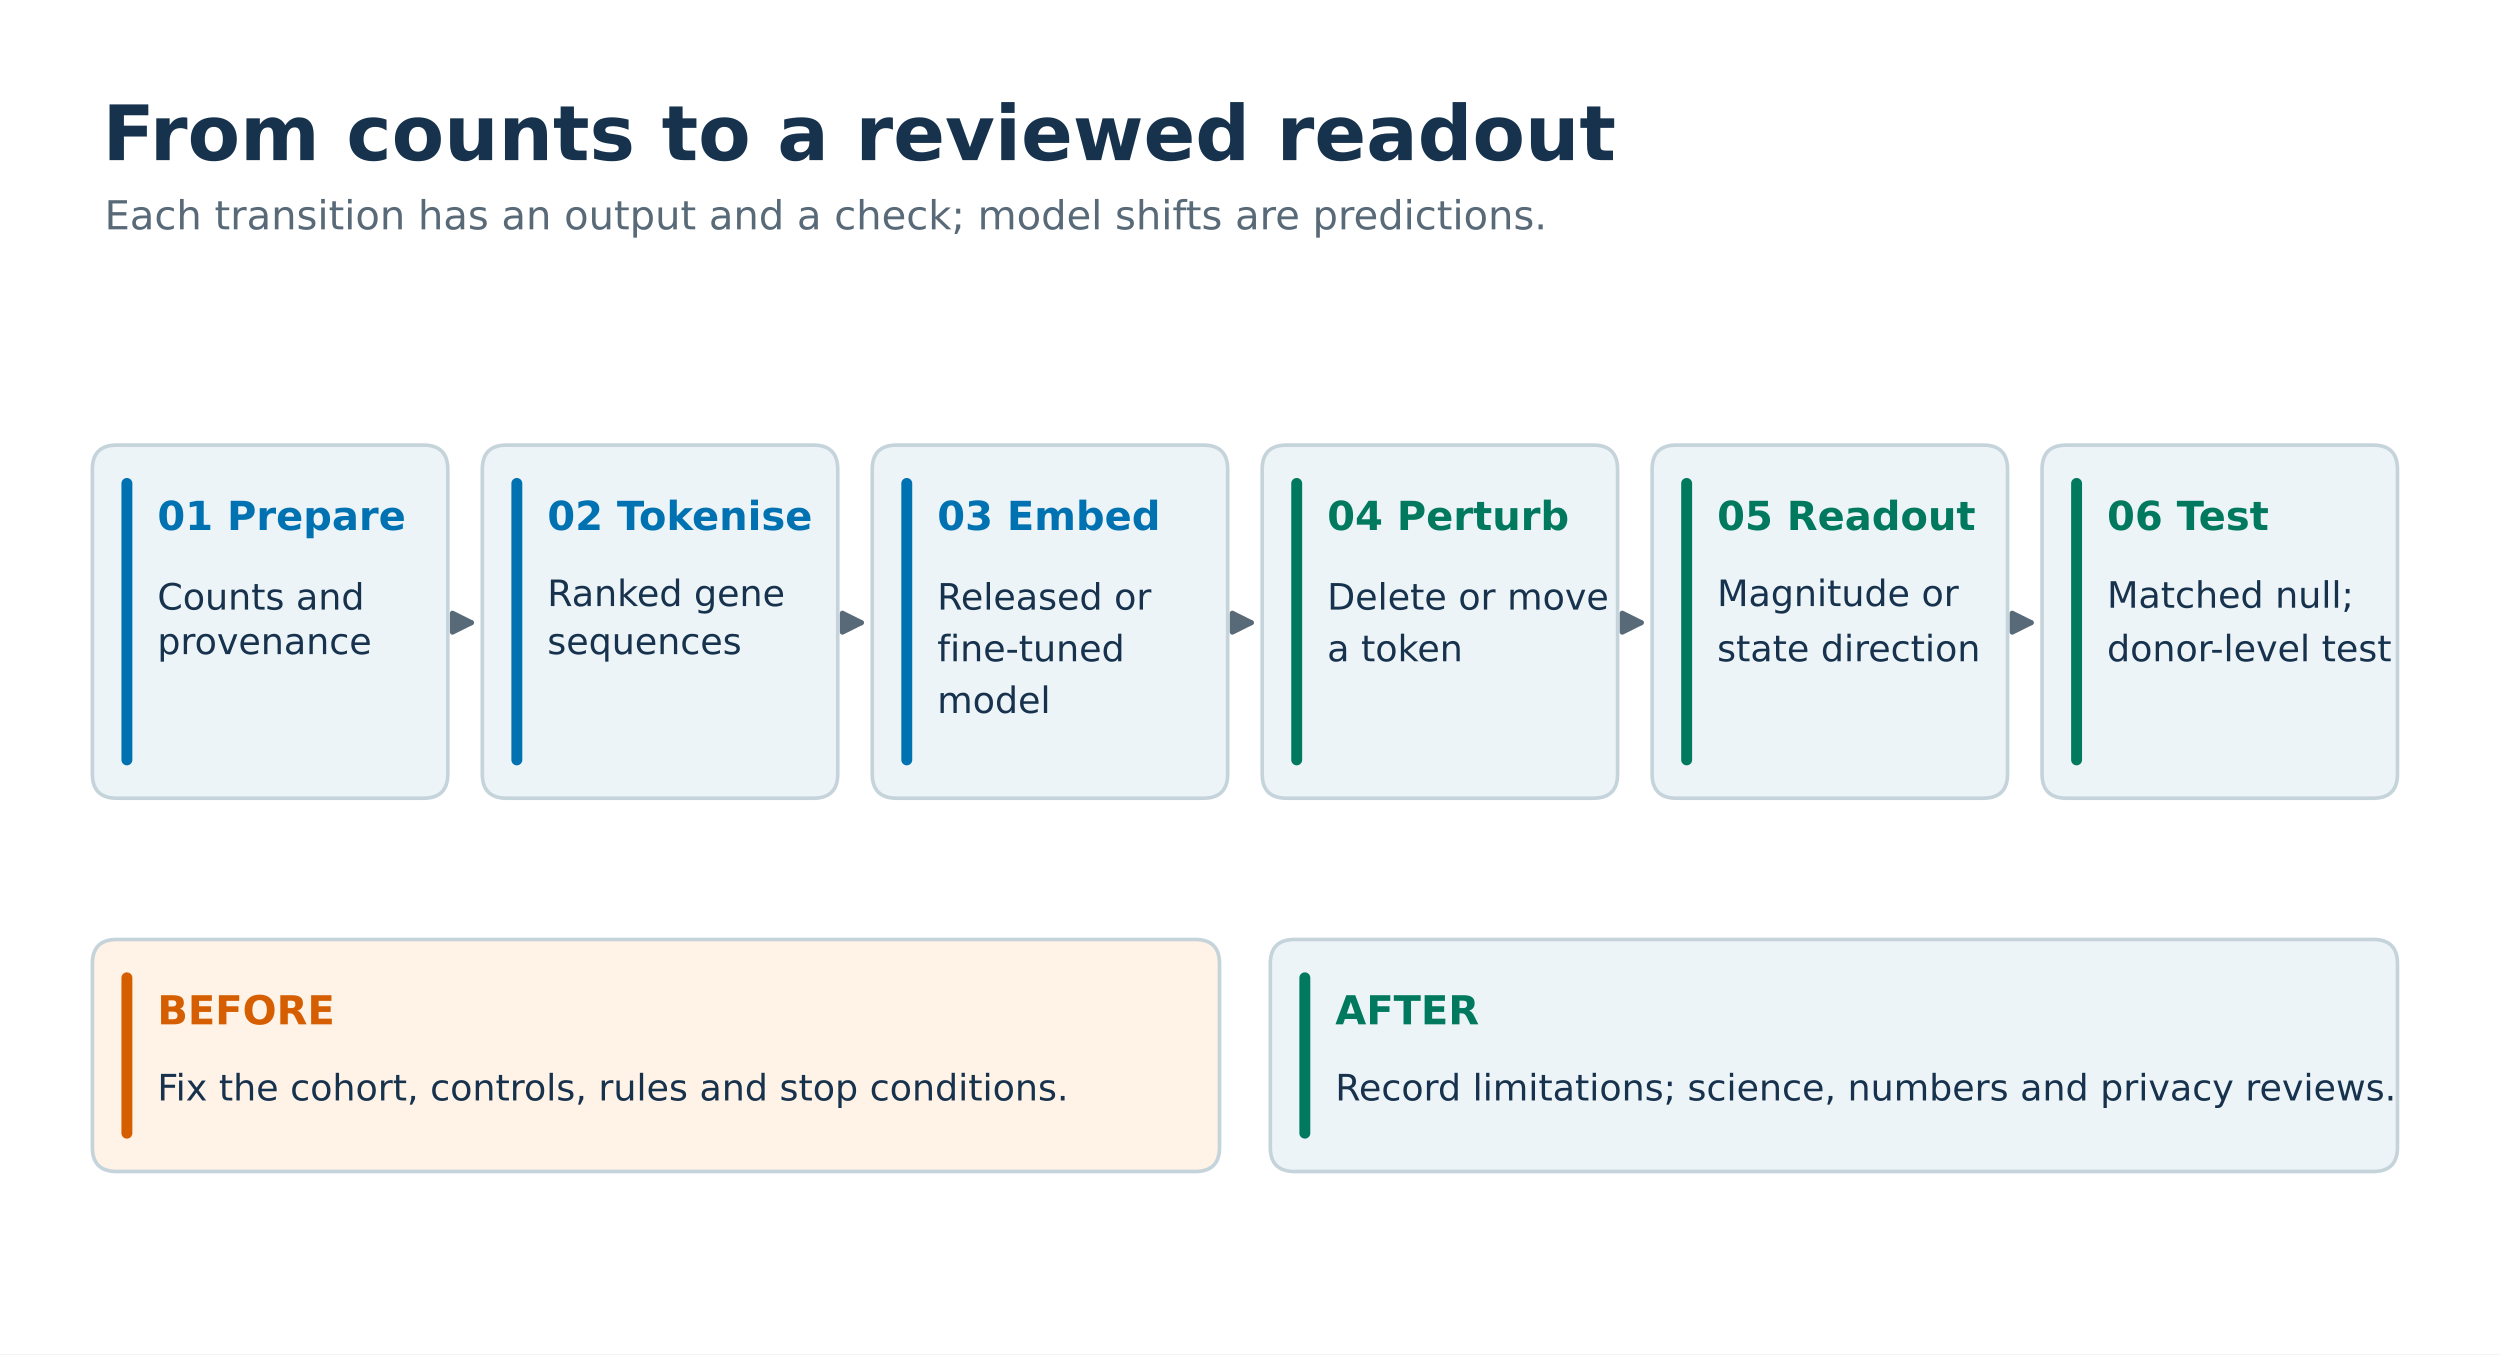
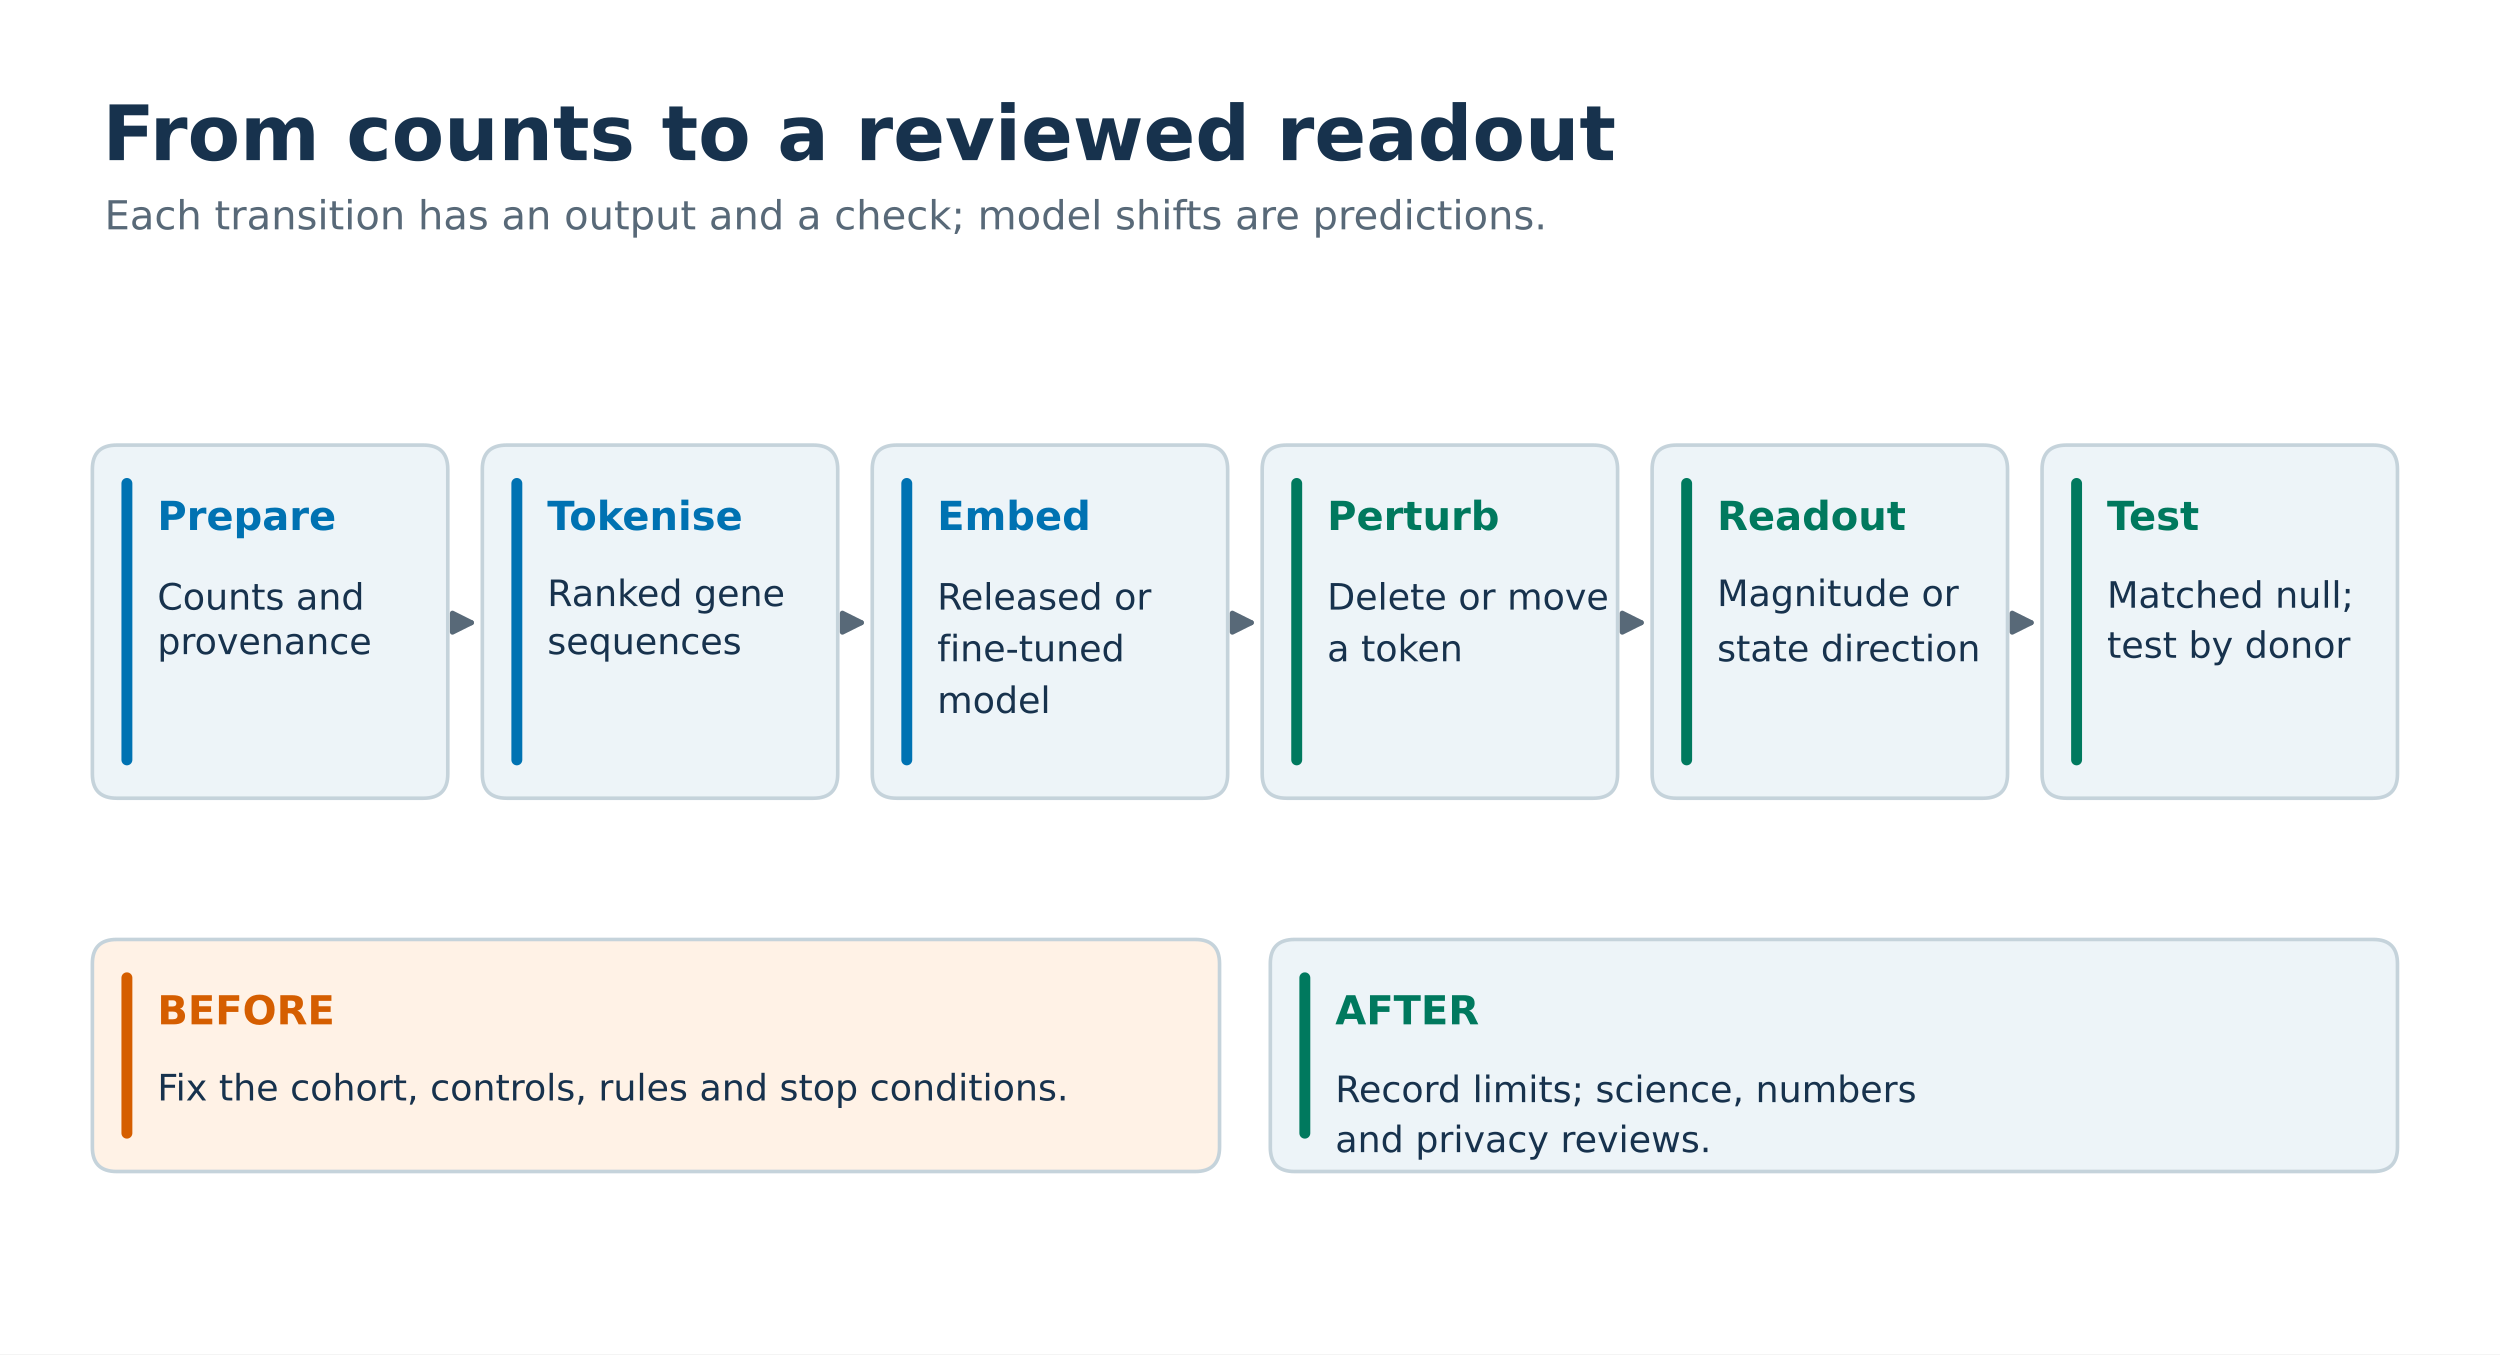
<svg xmlns="http://www.w3.org/2000/svg" width="686.88pt" height="372.096pt" viewBox="0 0 686.88 372.096" version="1.1">
  <defs>
    <style type="text/css">*{stroke-linejoin: round; stroke-linecap: butt}</style>
  </defs>
  <g id="figure_1">
    <g id="patch_1">
      <path d="M 0 372.096  L 686.88 372.096  L 686.88 0  L 0 0  z " style="fill: #ffffff" />
    </g>
    <g id="axes_1">
      <g id="patch_2">
-         <path d="M 32.076 219.312  L 116.334 219.312  Q 123.03 219.312 123.03 212.659  L 123.03 128.945  Q 123.03 122.292 116.334 122.292  L 32.076 122.292  Q 25.38 122.292 25.38 128.945  L 25.38 212.659  Q 25.38 219.312 32.076 219.312  z " clip-path="url(#pc60da3128a)" style="fill: #edf4f8; stroke: #c5d3db; stroke-linejoin: miter" />
+         <path d="M 32.076 219.312  L 116.334 219.312  Q 123.03 219.312 123.03 212.659  L 123.03 128.945  Q 123.03 122.292 116.334 122.292  L 32.076 122.292  Q 25.38 122.292 25.38 128.945  L 25.38 212.659  Q 25.38 219.312 32.076 219.312  z " clip-path="url(#pf7252e057a)" style="fill: #edf4f8; stroke: #c5d3db; stroke-linejoin: miter" />
      </g>
      <g id="patch_3">
-         <path d="M 126.147 171.079  Q 128.611 171.079 129.51 171.079  " clip-path="url(#pc60da3128a)" style="fill: none; stroke: #586978; stroke-width: 1.4; stroke-linecap: round" />
-         <path d="M 124.31 168.479  L 129.51 171.079  L 124.31 173.679  z " clip-path="url(#pc60da3128a)" style="fill: #586978; stroke: #586978; stroke-width: 1.4; stroke-linecap: round" />
+         <path d="M 126.147 171.079  Q 128.611 171.079 129.51 171.079  " clip-path="url(#pf7252e057a)" style="fill: none; stroke: #586978; stroke-width: 1.4; stroke-linecap: round" />
+         <path d="M 124.31 168.479  L 129.51 171.079  L 124.31 173.679  z " clip-path="url(#pf7252e057a)" style="fill: #586978; stroke: #586978; stroke-width: 1.4; stroke-linecap: round" />
      </g>
      <g id="patch_4">
-         <path d="M 139.212 219.312  L 223.47 219.312  Q 230.166 219.312 230.166 212.659  L 230.166 128.945  Q 230.166 122.292 223.47 122.292  L 139.212 122.292  Q 132.516 122.292 132.516 128.945  L 132.516 212.659  Q 132.516 219.312 139.212 219.312  z " clip-path="url(#pc60da3128a)" style="fill: #edf4f8; stroke: #c5d3db; stroke-linejoin: miter" />
+         <path d="M 139.212 219.312  L 223.47 219.312  Q 230.166 219.312 230.166 212.659  L 230.166 128.945  Q 230.166 122.292 223.47 122.292  L 139.212 122.292  Q 132.516 122.292 132.516 128.945  L 132.516 212.659  Q 132.516 219.312 139.212 219.312  z " clip-path="url(#pf7252e057a)" style="fill: #edf4f8; stroke: #c5d3db; stroke-linejoin: miter" />
      </g>
      <g id="patch_5">
-         <path d="M 233.283 171.079  Q 235.747 171.079 236.646 171.079  " clip-path="url(#pc60da3128a)" style="fill: none; stroke: #586978; stroke-width: 1.4; stroke-linecap: round" />
-         <path d="M 231.446 168.479  L 236.646 171.079  L 231.446 173.679  z " clip-path="url(#pc60da3128a)" style="fill: #586978; stroke: #586978; stroke-width: 1.4; stroke-linecap: round" />
+         <path d="M 233.283 171.079  Q 235.747 171.079 236.646 171.079  " clip-path="url(#pf7252e057a)" style="fill: none; stroke: #586978; stroke-width: 1.4; stroke-linecap: round" />
+         <path d="M 231.446 168.479  L 236.646 171.079  L 231.446 173.679  z " clip-path="url(#pf7252e057a)" style="fill: #586978; stroke: #586978; stroke-width: 1.4; stroke-linecap: round" />
      </g>
      <g id="patch_6">
-         <path d="M 246.348 219.312  L 330.606 219.312  Q 337.302 219.312 337.302 212.659  L 337.302 128.945  Q 337.302 122.292 330.606 122.292  L 246.348 122.292  Q 239.652 122.292 239.652 128.945  L 239.652 212.659  Q 239.652 219.312 246.348 219.312  z " clip-path="url(#pc60da3128a)" style="fill: #edf4f8; stroke: #c5d3db; stroke-linejoin: miter" />
+         <path d="M 246.348 219.312  L 330.606 219.312  Q 337.302 219.312 337.302 212.659  L 337.302 128.945  Q 337.302 122.292 330.606 122.292  L 246.348 122.292  Q 239.652 122.292 239.652 128.945  L 239.652 212.659  Q 239.652 219.312 246.348 219.312  z " clip-path="url(#pf7252e057a)" style="fill: #edf4f8; stroke: #c5d3db; stroke-linejoin: miter" />
      </g>
      <g id="patch_7">
-         <path d="M 340.419 171.079  Q 342.883 171.079 343.782 171.079  " clip-path="url(#pc60da3128a)" style="fill: none; stroke: #586978; stroke-width: 1.4; stroke-linecap: round" />
-         <path d="M 338.582 168.479  L 343.782 171.079  L 338.582 173.679  z " clip-path="url(#pc60da3128a)" style="fill: #586978; stroke: #586978; stroke-width: 1.4; stroke-linecap: round" />
+         <path d="M 340.419 171.079  Q 342.883 171.079 343.782 171.079  " clip-path="url(#pf7252e057a)" style="fill: none; stroke: #586978; stroke-width: 1.4; stroke-linecap: round" />
+         <path d="M 338.582 168.479  L 343.782 171.079  L 338.582 173.679  z " clip-path="url(#pf7252e057a)" style="fill: #586978; stroke: #586978; stroke-width: 1.4; stroke-linecap: round" />
      </g>
      <g id="patch_8">
-         <path d="M 353.484 219.312  L 437.742 219.312  Q 444.438 219.312 444.438 212.659  L 444.438 128.945  Q 444.438 122.292 437.742 122.292  L 353.484 122.292  Q 346.788 122.292 346.788 128.945  L 346.788 212.659  Q 346.788 219.312 353.484 219.312  z " clip-path="url(#pc60da3128a)" style="fill: #edf4f8; stroke: #c5d3db; stroke-linejoin: miter" />
+         <path d="M 353.484 219.312  L 437.742 219.312  Q 444.438 219.312 444.438 212.659  L 444.438 128.945  Q 444.438 122.292 437.742 122.292  L 353.484 122.292  Q 346.788 122.292 346.788 128.945  L 346.788 212.659  Q 346.788 219.312 353.484 219.312  z " clip-path="url(#pf7252e057a)" style="fill: #edf4f8; stroke: #c5d3db; stroke-linejoin: miter" />
      </g>
      <g id="patch_9">
-         <path d="M 447.555 171.079  Q 450.019 171.079 450.918 171.079  " clip-path="url(#pc60da3128a)" style="fill: none; stroke: #586978; stroke-width: 1.4; stroke-linecap: round" />
-         <path d="M 445.718 168.479  L 450.918 171.079  L 445.718 173.679  z " clip-path="url(#pc60da3128a)" style="fill: #586978; stroke: #586978; stroke-width: 1.4; stroke-linecap: round" />
+         <path d="M 447.555 171.079  Q 450.019 171.079 450.918 171.079  " clip-path="url(#pf7252e057a)" style="fill: none; stroke: #586978; stroke-width: 1.4; stroke-linecap: round" />
+         <path d="M 445.718 168.479  L 450.918 171.079  L 445.718 173.679  z " clip-path="url(#pf7252e057a)" style="fill: #586978; stroke: #586978; stroke-width: 1.4; stroke-linecap: round" />
      </g>
      <g id="patch_10">
-         <path d="M 460.62 219.312  L 544.878 219.312  Q 551.574 219.312 551.574 212.659  L 551.574 128.945  Q 551.574 122.292 544.878 122.292  L 460.62 122.292  Q 453.924 122.292 453.924 128.945  L 453.924 212.659  Q 453.924 219.312 460.62 219.312  z " clip-path="url(#pc60da3128a)" style="fill: #edf4f8; stroke: #c5d3db; stroke-linejoin: miter" />
+         <path d="M 460.62 219.312  L 544.878 219.312  Q 551.574 219.312 551.574 212.659  L 551.574 128.945  Q 551.574 122.292 544.878 122.292  L 460.62 122.292  Q 453.924 122.292 453.924 128.945  L 453.924 212.659  Q 453.924 219.312 460.62 219.312  z " clip-path="url(#pf7252e057a)" style="fill: #edf4f8; stroke: #c5d3db; stroke-linejoin: miter" />
      </g>
      <g id="patch_11">
-         <path d="M 554.691 171.079  Q 557.155 171.079 558.054 171.079  " clip-path="url(#pc60da3128a)" style="fill: none; stroke: #586978; stroke-width: 1.4; stroke-linecap: round" />
-         <path d="M 552.854 168.479  L 558.054 171.079  L 552.854 173.679  z " clip-path="url(#pc60da3128a)" style="fill: #586978; stroke: #586978; stroke-width: 1.4; stroke-linecap: round" />
+         <path d="M 554.691 171.079  Q 557.155 171.079 558.054 171.079  " clip-path="url(#pf7252e057a)" style="fill: none; stroke: #586978; stroke-width: 1.4; stroke-linecap: round" />
+         <path d="M 552.854 168.479  L 558.054 171.079  L 552.854 173.679  z " clip-path="url(#pf7252e057a)" style="fill: #586978; stroke: #586978; stroke-width: 1.4; stroke-linecap: round" />
      </g>
      <g id="patch_12">
-         <path d="M 567.756 219.312  L 652.014 219.312  Q 658.71 219.312 658.71 212.659  L 658.71 128.945  Q 658.71 122.292 652.014 122.292  L 567.756 122.292  Q 561.06 122.292 561.06 128.945  L 561.06 212.659  Q 561.06 219.312 567.756 219.312  z " clip-path="url(#pc60da3128a)" style="fill: #edf4f8; stroke: #c5d3db; stroke-linejoin: miter" />
+         <path d="M 567.756 219.312  L 652.014 219.312  Q 658.71 219.312 658.71 212.659  L 658.71 128.945  Q 658.71 122.292 652.014 122.292  L 567.756 122.292  Q 561.06 122.292 561.06 128.945  L 561.06 212.659  Q 561.06 219.312 567.756 219.312  z " clip-path="url(#pf7252e057a)" style="fill: #edf4f8; stroke: #c5d3db; stroke-linejoin: miter" />
      </g>
      <g id="patch_13">
-         <path d="M 32.076 321.876  L 328.374 321.876  Q 335.07 321.876 335.07 315.223  L 335.07 264.773  Q 335.07 258.12 328.374 258.12  L 32.076 258.12  Q 25.38 258.12 25.38 264.773  L 25.38 315.223  Q 25.38 321.876 32.076 321.876  z " clip-path="url(#pc60da3128a)" style="fill: #fff2e6; stroke: #c5d3db; stroke-linejoin: miter" />
+         <path d="M 32.076 321.876  L 328.374 321.876  Q 335.07 321.876 335.07 315.223  L 335.07 264.773  Q 335.07 258.12 328.374 258.12  L 32.076 258.12  Q 25.38 258.12 25.38 264.773  L 25.38 315.223  Q 25.38 321.876 32.076 321.876  z " clip-path="url(#pf7252e057a)" style="fill: #fff2e6; stroke: #c5d3db; stroke-linejoin: miter" />
      </g>
      <g id="patch_14">
-         <path d="M 355.716 321.876  L 652.014 321.876  Q 658.71 321.876 658.71 315.223  L 658.71 264.773  Q 658.71 258.12 652.014 258.12  L 355.716 258.12  Q 349.02 258.12 349.02 264.773  L 349.02 315.223  Q 349.02 321.876 355.716 321.876  z " clip-path="url(#pc60da3128a)" style="fill: #edf4f8; stroke: #c5d3db; stroke-linejoin: miter" />
+         <path d="M 355.716 321.876  L 652.014 321.876  Q 658.71 321.876 658.71 315.223  L 658.71 264.773  Q 658.71 258.12 652.014 258.12  L 355.716 258.12  Q 349.02 258.12 349.02 264.773  L 349.02 315.223  Q 349.02 321.876 355.716 321.876  z " clip-path="url(#pf7252e057a)" style="fill: #edf4f8; stroke: #c5d3db; stroke-linejoin: miter" />
      </g>
      <g id="line2d_1">
-         <path d="M 34.866 208.778  L 34.866 132.826  " clip-path="url(#pc60da3128a)" style="fill: none; stroke: #0072b2; stroke-width: 3; stroke-linecap: round" />
+         <path d="M 34.866 208.778  L 34.866 132.826  " clip-path="url(#pf7252e057a)" style="fill: none; stroke: #0072b2; stroke-width: 3; stroke-linecap: round" />
      </g>
      <g id="line2d_2">
-         <path d="M 142.002 208.778  L 142.002 132.826  " clip-path="url(#pc60da3128a)" style="fill: none; stroke: #0072b2; stroke-width: 3; stroke-linecap: round" />
+         <path d="M 142.002 208.778  L 142.002 132.826  " clip-path="url(#pf7252e057a)" style="fill: none; stroke: #0072b2; stroke-width: 3; stroke-linecap: round" />
      </g>
      <g id="line2d_3">
-         <path d="M 249.138 208.778  L 249.138 132.826  " clip-path="url(#pc60da3128a)" style="fill: none; stroke: #0072b2; stroke-width: 3; stroke-linecap: round" />
+         <path d="M 249.138 208.778  L 249.138 132.826  " clip-path="url(#pf7252e057a)" style="fill: none; stroke: #0072b2; stroke-width: 3; stroke-linecap: round" />
      </g>
      <g id="line2d_4">
-         <path d="M 356.274 208.778  L 356.274 132.826  " clip-path="url(#pc60da3128a)" style="fill: none; stroke: #00795e; stroke-width: 3; stroke-linecap: round" />
+         <path d="M 356.274 208.778  L 356.274 132.826  " clip-path="url(#pf7252e057a)" style="fill: none; stroke: #00795e; stroke-width: 3; stroke-linecap: round" />
      </g>
      <g id="line2d_5">
-         <path d="M 463.41 208.778  L 463.41 132.826  " clip-path="url(#pc60da3128a)" style="fill: none; stroke: #00795e; stroke-width: 3; stroke-linecap: round" />
+         <path d="M 463.41 208.778  L 463.41 132.826  " clip-path="url(#pf7252e057a)" style="fill: none; stroke: #00795e; stroke-width: 3; stroke-linecap: round" />
      </g>
      <g id="line2d_6">
-         <path d="M 570.546 208.778  L 570.546 132.826  " clip-path="url(#pc60da3128a)" style="fill: none; stroke: #00795e; stroke-width: 3; stroke-linecap: round" />
+         <path d="M 570.546 208.778  L 570.546 132.826  " clip-path="url(#pf7252e057a)" style="fill: none; stroke: #00795e; stroke-width: 3; stroke-linecap: round" />
      </g>
      <g id="line2d_7">
-         <path d="M 34.866 311.342  L 34.866 268.654  " clip-path="url(#pc60da3128a)" style="fill: none; stroke: #d55e00; stroke-width: 3; stroke-linecap: round" />
+         <path d="M 34.866 311.342  L 34.866 268.654  " clip-path="url(#pf7252e057a)" style="fill: none; stroke: #d55e00; stroke-width: 3; stroke-linecap: round" />
      </g>
      <g id="line2d_8">
-         <path d="M 358.506 311.342  L 358.506 268.654  " clip-path="url(#pc60da3128a)" style="fill: none; stroke: #00795e; stroke-width: 3; stroke-linecap: round" />
+         <path d="M 358.506 311.342  L 358.506 268.654  " clip-path="url(#pf7252e057a)" style="fill: none; stroke: #00795e; stroke-width: 3; stroke-linecap: round" />
      </g>
      <g id="text_1">
        <text style="font-weight: 700; font-size: 21px; font-family: 'DejaVu Sans'; text-anchor: start; fill: #17324d" x="28.17" y="44.001" transform="rotate(-0 28.17 44.00072)">From counts to a reviewed readout</text>
      </g>
      <g id="text_2">
        <text style="font-size: 11px; font-family: 'DejaVu Sans'; text-anchor: start; fill: #586978" x="28.728" y="63.013" transform="rotate(-0 28.728 63.01348)">Each transition has an output and a check; model shifts are predictions.</text>
      </g>
      <g id="text_3">
-         <text style="font-weight: 700; font-size: 11px; font-family: 'DejaVu Sans'; text-anchor: start; fill: #0072b2" x="43.236" y="145.618" transform="rotate(-0 43.236 145.6182)">01  Prepare</text>
+         <text style="font-weight: 700; font-size: 11px; font-family: 'DejaVu Sans'; text-anchor: start; fill: #0072b2" x="43.236" y="145.618" transform="rotate(-0 43.236 145.6182)">Prepare</text>
      </g>
      <g id="text_4">
        <text style="font-size: 10px; font-family: 'DejaVu Sans'; fill: #17324d" transform="translate(43.236 167.4929)">Counts and</text>
        <text style="font-size: 10px; font-family: 'DejaVu Sans'; fill: #17324d" transform="translate(43.236 179.725)">provenance</text>
      </g>
      <g id="text_5">
-         <text style="font-weight: 700; font-size: 11px; font-family: 'DejaVu Sans'; text-anchor: start; fill: #0072b2" x="150.372" y="145.619" transform="rotate(-0 150.372 145.6191)">02  Tokenise</text>
+         <text style="font-weight: 700; font-size: 11px; font-family: 'DejaVu Sans'; text-anchor: start; fill: #0072b2" x="150.372" y="145.619" transform="rotate(-0 150.372 145.6191)">Tokenise</text>
      </g>
      <g id="text_6">
        <text style="font-size: 10px; font-family: 'DejaVu Sans'; fill: #17324d" transform="translate(150.372 166.5242)">Ranked gene</text>
        <text style="font-size: 10px; font-family: 'DejaVu Sans'; fill: #17324d" transform="translate(150.372 179.725)">sequences</text>
      </g>
      <g id="text_7">
-         <text style="font-weight: 700; font-size: 11px; font-family: 'DejaVu Sans'; text-anchor: start; fill: #0072b2" x="257.508" y="145.619" transform="rotate(-0 257.508 145.6191)">03  Embed</text>
+         <text style="font-weight: 700; font-size: 11px; font-family: 'DejaVu Sans'; text-anchor: start; fill: #0072b2" x="257.508" y="145.619" transform="rotate(-0 257.508 145.6191)">Embed</text>
      </g>
      <g id="text_8">
        <text style="font-size: 10px; font-family: 'DejaVu Sans'; fill: #17324d" transform="translate(257.508 167.4929)">Released or</text>
        <text style="font-size: 10px; font-family: 'DejaVu Sans'; fill: #17324d" transform="translate(257.508 181.6929)">fine-tuned</text>
        <text style="font-size: 10px; font-family: 'DejaVu Sans'; fill: #17324d" transform="translate(257.508 195.8929)">model</text>
      </g>
      <g id="text_9">
-         <text style="font-weight: 700; font-size: 11px; font-family: 'DejaVu Sans'; text-anchor: start; fill: #00795e" x="364.644" y="145.619" transform="rotate(-0 364.644 145.6191)">04  Perturb</text>
+         <text style="font-weight: 700; font-size: 11px; font-family: 'DejaVu Sans'; text-anchor: start; fill: #00795e" x="364.644" y="145.619" transform="rotate(-0 364.644 145.6191)">Perturb</text>
      </g>
      <g id="text_10">
        <text style="font-size: 10px; font-family: 'DejaVu Sans'; fill: #17324d" transform="translate(364.644 167.4929)">Delete or move</text>
        <text style="font-size: 10px; font-family: 'DejaVu Sans'; fill: #17324d" transform="translate(364.644 181.6929)">a token</text>
      </g>
      <g id="text_11">
-         <text style="font-weight: 700; font-size: 11px; font-family: 'DejaVu Sans'; text-anchor: start; fill: #00795e" x="471.78" y="145.619" transform="rotate(-0 471.78 145.6191)">05  Readout</text>
+         <text style="font-weight: 700; font-size: 11px; font-family: 'DejaVu Sans'; text-anchor: start; fill: #00795e" x="471.78" y="145.619" transform="rotate(-0 471.78 145.6191)">Readout</text>
      </g>
      <g id="text_12">
        <text style="font-size: 10px; font-family: 'DejaVu Sans'; fill: #17324d" transform="translate(471.78 166.5242)">Magnitude or</text>
        <text style="font-size: 10px; font-family: 'DejaVu Sans'; fill: #17324d" transform="translate(471.78 181.6929)">state direction</text>
      </g>
      <g id="text_13">
-         <text style="font-weight: 700; font-size: 11px; font-family: 'DejaVu Sans'; text-anchor: start; fill: #00795e" x="578.916" y="145.618" transform="rotate(-0 578.916 145.6182)">06  Test</text>
+         <text style="font-weight: 700; font-size: 11px; font-family: 'DejaVu Sans'; text-anchor: start; fill: #00795e" x="578.916" y="145.618" transform="rotate(-0 578.916 145.6182)">Test</text>
      </g>
      <g id="text_14">
        <text style="font-size: 10px; font-family: 'DejaVu Sans'; fill: #17324d" transform="translate(578.916 166.9828)">Matched null;</text>
-         <text style="font-size: 10px; font-family: 'DejaVu Sans'; fill: #17324d" transform="translate(578.916 181.6929)">donor-level test</text>
+         <text style="font-size: 10px; font-family: 'DejaVu Sans'; fill: #17324d" transform="translate(578.916 180.7242)">test by donor</text>
      </g>
      <g id="text_15">
        <text style="font-weight: 700; font-size: 11px; font-family: 'DejaVu Sans'; text-anchor: start; fill: #d55e00" x="43.236" y="281.446" transform="rotate(-0 43.236 281.4462)">BEFORE</text>
      </g>
      <g id="text_16">
        <text style="font-size: 10px; font-family: 'DejaVu Sans'; text-anchor: start; fill: #17324d" x="43.236" y="302.352" transform="rotate(-0 43.236 302.3522)">Fix the cohort, controls, rules and stop conditions.</text>
      </g>
      <g id="text_17">
        <text style="font-weight: 700; font-size: 11px; font-family: 'DejaVu Sans'; text-anchor: start; fill: #00795e" x="366.876" y="281.446" transform="rotate(-0 366.876 281.4462)">AFTER</text>
      </g>
      <g id="text_18">
-         <text style="font-size: 10px; font-family: 'DejaVu Sans'; text-anchor: start; fill: #17324d" x="366.876" y="302.352" transform="rotate(-0 366.876 302.3522)">Record limitations; science, numbers and privacy reviews.</text>
+         <text style="font-size: 10px; font-family: 'DejaVu Sans'; fill: #17324d" transform="translate(366.876 302.8108)">Record limits; science, numbers</text>
+         <text style="font-size: 10px; font-family: 'DejaVu Sans'; fill: #17324d" transform="translate(366.876 316.5522)">and privacy reviews.</text>
      </g>
    </g>
  </g>
  <defs>
-     <clipPath id="pc60da3128a">
+     <clipPath id="pf7252e057a">
      <rect x="8.64" y="8.64" width="669.6" height="354.816" />
    </clipPath>
  </defs>
</svg>
